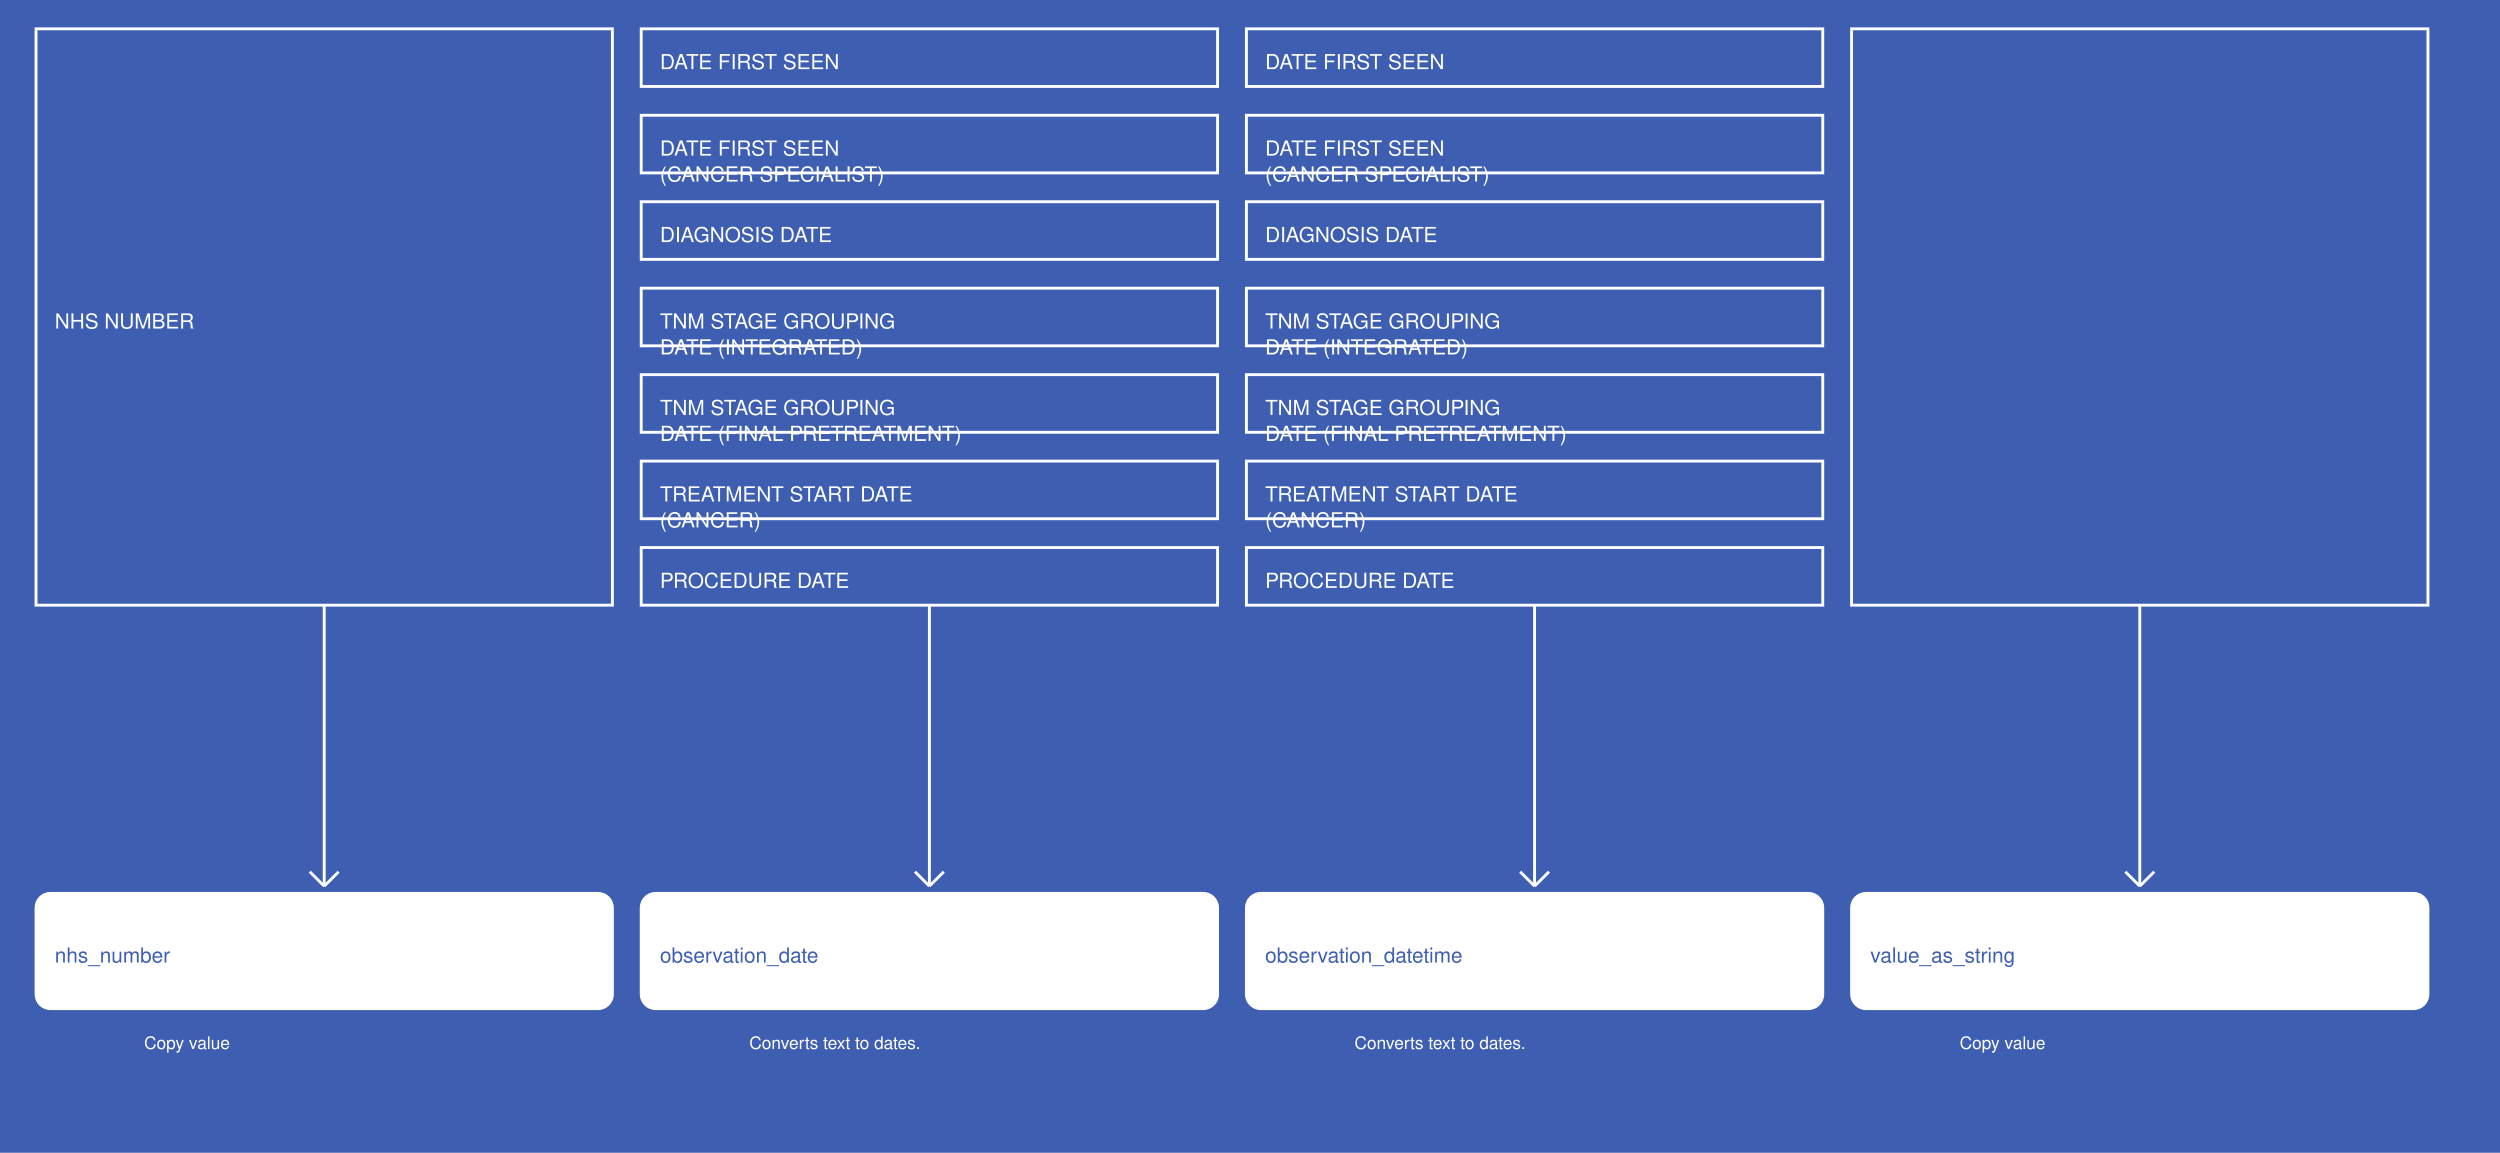
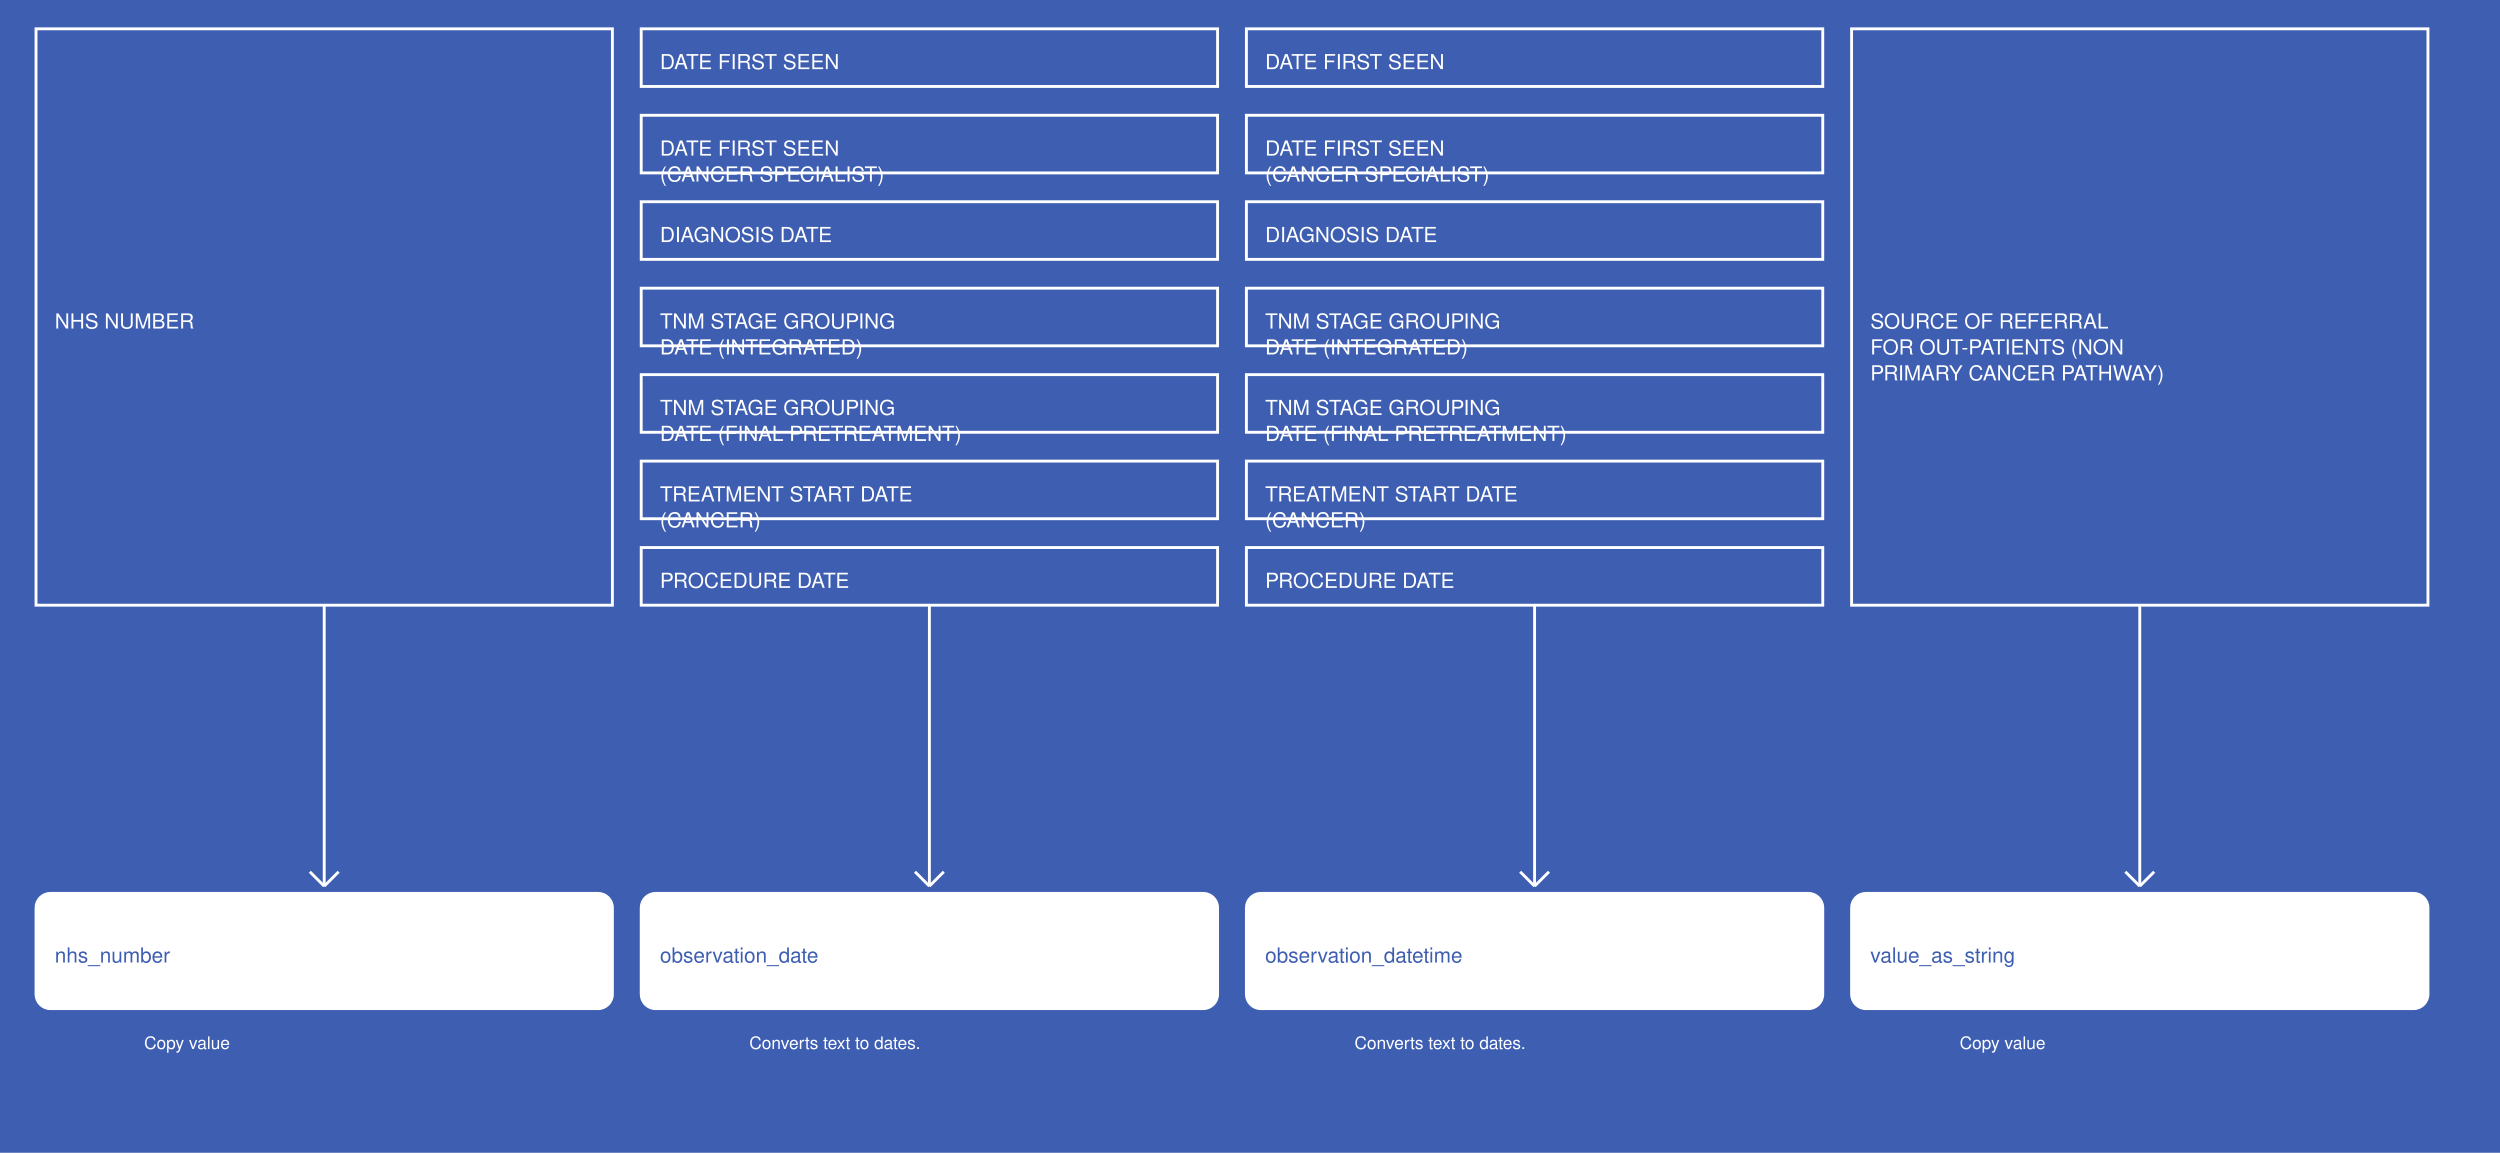
<svg xmlns="http://www.w3.org/2000/svg" width="1735" height="800">
  <rect width="100%" height="100%" fill="#3E5EB2" />
  <g>
    <rect x="25" y="20" width="400" height="400" fill="#3E5EB2" stroke="white" stroke-width="2" />
    <text x="38" y="228" fill="white" font-family="Helvetica" font-size="1.2em" text-anchor="start">NHS NUMBER</text>
  </g>
  <g>
    <line x1="225" y1="420" x2="225" y2="615" stroke="white" stroke-width="2" />
    <line x1="215" y1="605" x2="225" y2="615" stroke="white" stroke-width="2" />
    <line x1="235" y1="605" x2="225" y2="615" stroke="white" stroke-width="2" />
    <text x="100" y="728" fill="white" font-size="1em" font-family="Helvetica">Copy value</text>
  </g>
  <g>
    <rect x="25" y="620" width="400" height="80" fill="white" stroke="white" stroke-width="2" rx="10" />
    <text x="38" y="668" fill="#3E5EB2" font-family="Helvetica" font-size="1.2em" text-anchor="start">nhs_number</text>
  </g>
  <g>
    <rect x="445" y="20" width="400" height="40" fill="#3E5EB2" stroke="white" stroke-width="2" />
    <text x="458" y="48" fill="white" font-family="Helvetica" font-size="1.2em" text-anchor="start">DATE FIRST SEEN</text>
  </g>
  <g>
    <rect x="445" y="80" width="400" height="40" fill="#3E5EB2" stroke="white" stroke-width="2" />
    <text x="458" y="108" fill="white" font-family="Helvetica" font-size="1.2em" text-anchor="start">DATE FIRST SEEN</text>
    <text x="458" y="126" fill="white" font-family="Helvetica" font-size="1.2em" text-anchor="start">(CANCER SPECIALIST)</text>
  </g>
  <g>
    <rect x="445" y="140" width="400" height="40" fill="#3E5EB2" stroke="white" stroke-width="2" />
    <text x="458" y="168" fill="white" font-family="Helvetica" font-size="1.2em" text-anchor="start">DIAGNOSIS DATE</text>
  </g>
  <g>
    <rect x="445" y="200" width="400" height="40" fill="#3E5EB2" stroke="white" stroke-width="2" />
    <text x="458" y="228" fill="white" font-family="Helvetica" font-size="1.2em" text-anchor="start">TNM STAGE GROUPING</text>
    <text x="458" y="246" fill="white" font-family="Helvetica" font-size="1.2em" text-anchor="start">DATE (INTEGRATED)</text>
  </g>
  <g>
    <rect x="445" y="260" width="400" height="40" fill="#3E5EB2" stroke="white" stroke-width="2" />
    <text x="458" y="288" fill="white" font-family="Helvetica" font-size="1.2em" text-anchor="start">TNM STAGE GROUPING</text>
    <text x="458" y="306" fill="white" font-family="Helvetica" font-size="1.2em" text-anchor="start">DATE (FINAL PRETREATMENT)</text>
  </g>
  <g>
    <rect x="445" y="320" width="400" height="40" fill="#3E5EB2" stroke="white" stroke-width="2" />
    <text x="458" y="348" fill="white" font-family="Helvetica" font-size="1.2em" text-anchor="start">TREATMENT START DATE</text>
    <text x="458" y="366" fill="white" font-family="Helvetica" font-size="1.2em" text-anchor="start">(CANCER)</text>
  </g>
  <g>
    <rect x="445" y="380" width="400" height="40" fill="#3E5EB2" stroke="white" stroke-width="2" />
    <text x="458" y="408" fill="white" font-family="Helvetica" font-size="1.2em" text-anchor="start">PROCEDURE DATE</text>
  </g>
  <g>
    <line x1="645" y1="420" x2="645" y2="615" stroke="white" stroke-width="2" />
    <line x1="635" y1="605" x2="645" y2="615" stroke="white" stroke-width="2" />
    <line x1="655" y1="605" x2="645" y2="615" stroke="white" stroke-width="2" />
    <text x="520" y="728" fill="white" font-size="1em" font-family="Helvetica">Converts text to dates.</text>
  </g>
  <g>
    <rect x="445" y="620" width="400" height="80" fill="white" stroke="white" stroke-width="2" rx="10" />
    <text x="458" y="668" fill="#3E5EB2" font-family="Helvetica" font-size="1.2em" text-anchor="start">observation_date</text>
  </g>
  <g>
    <rect x="865" y="20" width="400" height="40" fill="#3E5EB2" stroke="white" stroke-width="2" />
    <text x="878" y="48" fill="white" font-family="Helvetica" font-size="1.2em" text-anchor="start">DATE FIRST SEEN</text>
  </g>
  <g>
    <rect x="865" y="80" width="400" height="40" fill="#3E5EB2" stroke="white" stroke-width="2" />
    <text x="878" y="108" fill="white" font-family="Helvetica" font-size="1.2em" text-anchor="start">DATE FIRST SEEN</text>
    <text x="878" y="126" fill="white" font-family="Helvetica" font-size="1.2em" text-anchor="start">(CANCER SPECIALIST)</text>
  </g>
  <g>
    <rect x="865" y="140" width="400" height="40" fill="#3E5EB2" stroke="white" stroke-width="2" />
    <text x="878" y="168" fill="white" font-family="Helvetica" font-size="1.2em" text-anchor="start">DIAGNOSIS DATE</text>
  </g>
  <g>
    <rect x="865" y="200" width="400" height="40" fill="#3E5EB2" stroke="white" stroke-width="2" />
    <text x="878" y="228" fill="white" font-family="Helvetica" font-size="1.2em" text-anchor="start">TNM STAGE GROUPING</text>
    <text x="878" y="246" fill="white" font-family="Helvetica" font-size="1.2em" text-anchor="start">DATE (INTEGRATED)</text>
  </g>
  <g>
    <rect x="865" y="260" width="400" height="40" fill="#3E5EB2" stroke="white" stroke-width="2" />
    <text x="878" y="288" fill="white" font-family="Helvetica" font-size="1.2em" text-anchor="start">TNM STAGE GROUPING</text>
    <text x="878" y="306" fill="white" font-family="Helvetica" font-size="1.2em" text-anchor="start">DATE (FINAL PRETREATMENT)</text>
  </g>
  <g>
    <rect x="865" y="320" width="400" height="40" fill="#3E5EB2" stroke="white" stroke-width="2" />
    <text x="878" y="348" fill="white" font-family="Helvetica" font-size="1.2em" text-anchor="start">TREATMENT START DATE</text>
    <text x="878" y="366" fill="white" font-family="Helvetica" font-size="1.2em" text-anchor="start">(CANCER)</text>
  </g>
  <g>
    <rect x="865" y="380" width="400" height="40" fill="#3E5EB2" stroke="white" stroke-width="2" />
    <text x="878" y="408" fill="white" font-family="Helvetica" font-size="1.2em" text-anchor="start">PROCEDURE DATE</text>
  </g>
  <g>
    <line x1="1065" y1="420" x2="1065" y2="615" stroke="white" stroke-width="2" />
    <line x1="1055" y1="605" x2="1065" y2="615" stroke="white" stroke-width="2" />
    <line x1="1075" y1="605" x2="1065" y2="615" stroke="white" stroke-width="2" />
    <text x="940" y="728" fill="white" font-size="1em" font-family="Helvetica">Converts text to dates.</text>
  </g>
  <g>
    <rect x="865" y="620" width="400" height="80" fill="white" stroke="white" stroke-width="2" rx="10" />
    <text x="878" y="668" fill="#3E5EB2" font-family="Helvetica" font-size="1.2em" text-anchor="start">observation_datetime</text>
  </g>
  <g>
    <rect x="1285" y="20" width="400" height="400" fill="#3E5EB2" stroke="white" stroke-width="2" />
-     <text x="1298" y="228" fill="white" font-family="Helvetica" font-size="1.2em" text-anchor="start" />
+     <text x="1298" y="228" fill="white" font-family="Helvetica" font-size="1.2em" text-anchor="start">SOURCE OF REFERRAL</text>
+     <text x="1298" y="246" fill="white" font-family="Helvetica" font-size="1.2em" text-anchor="start">FOR OUT-PATIENTS (NON</text>
+     <text x="1298" y="264" fill="white" font-family="Helvetica" font-size="1.2em" text-anchor="start">PRIMARY CANCER PATHWAY)</text>
  </g>
  <g>
    <line x1="1485" y1="420" x2="1485" y2="615" stroke="white" stroke-width="2" />
    <line x1="1475" y1="605" x2="1485" y2="615" stroke="white" stroke-width="2" />
    <line x1="1495" y1="605" x2="1485" y2="615" stroke="white" stroke-width="2" />
    <text x="1360" y="728" fill="white" font-size="1em" font-family="Helvetica">Copy value</text>
  </g>
  <g>
    <rect x="1285" y="620" width="400" height="80" fill="white" stroke="white" stroke-width="2" rx="10" />
    <text x="1298" y="668" fill="#3E5EB2" font-family="Helvetica" font-size="1.2em" text-anchor="start">value_as_string</text>
  </g>
</svg>
